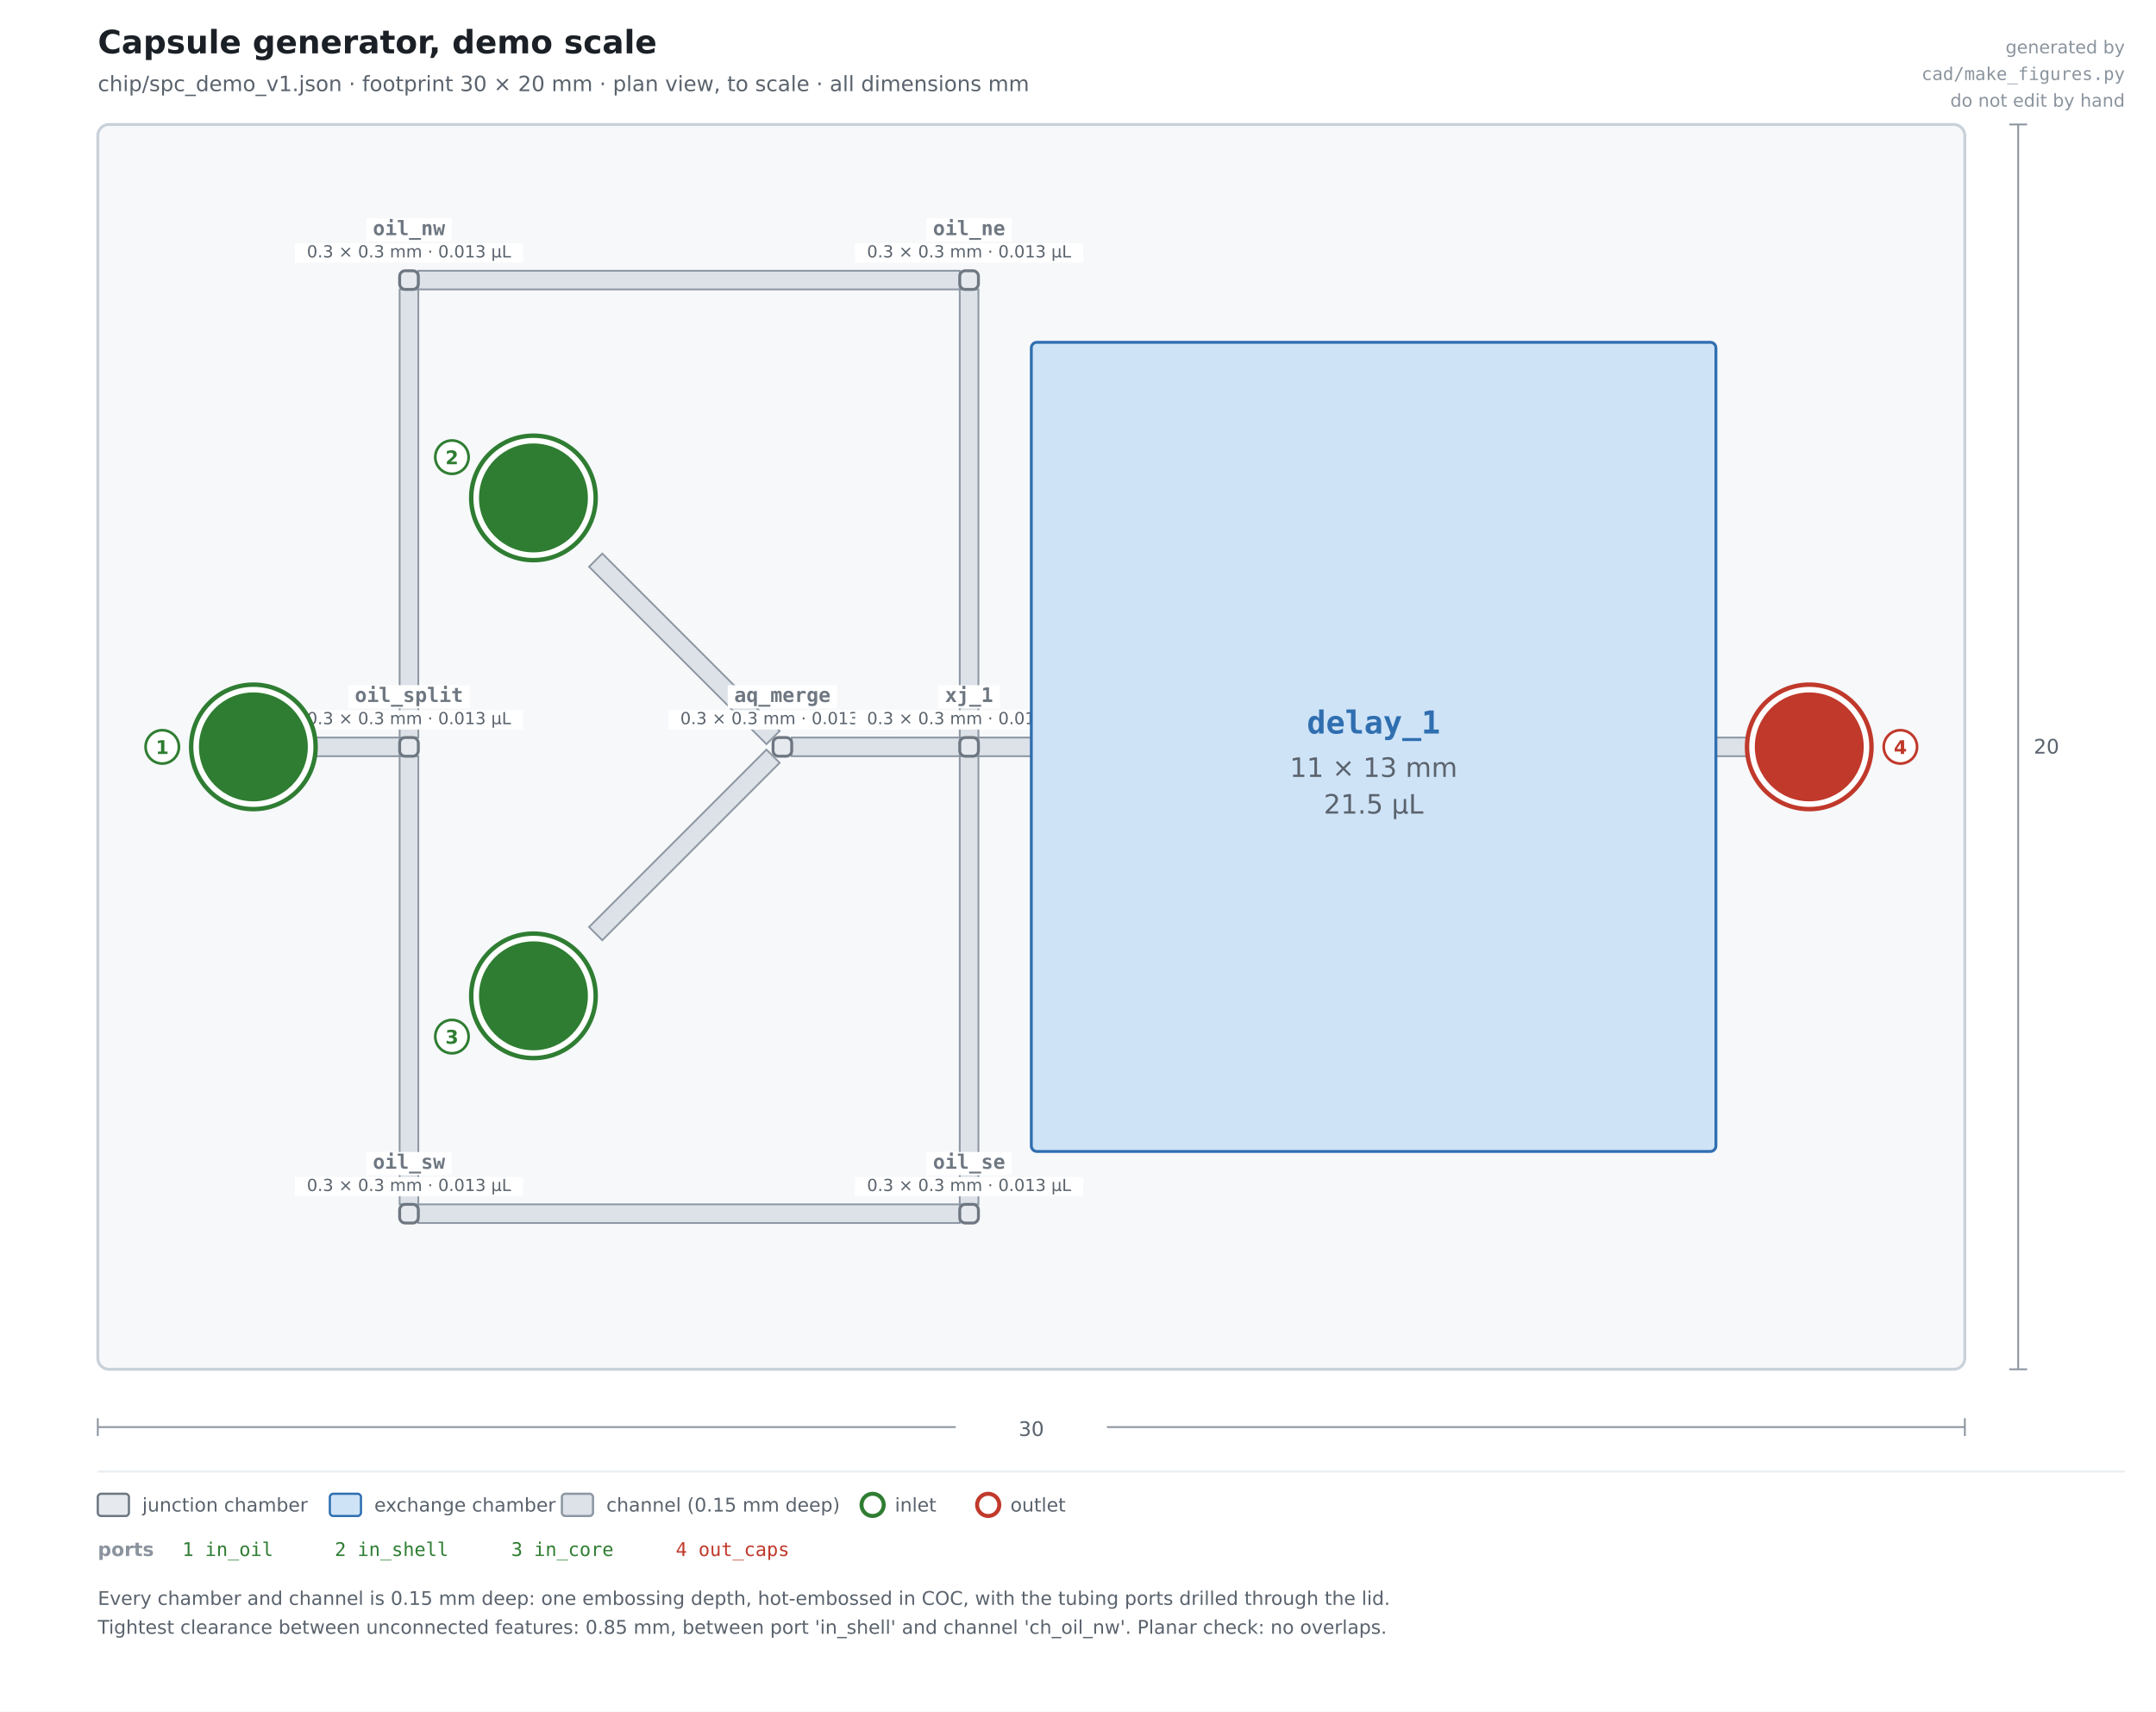
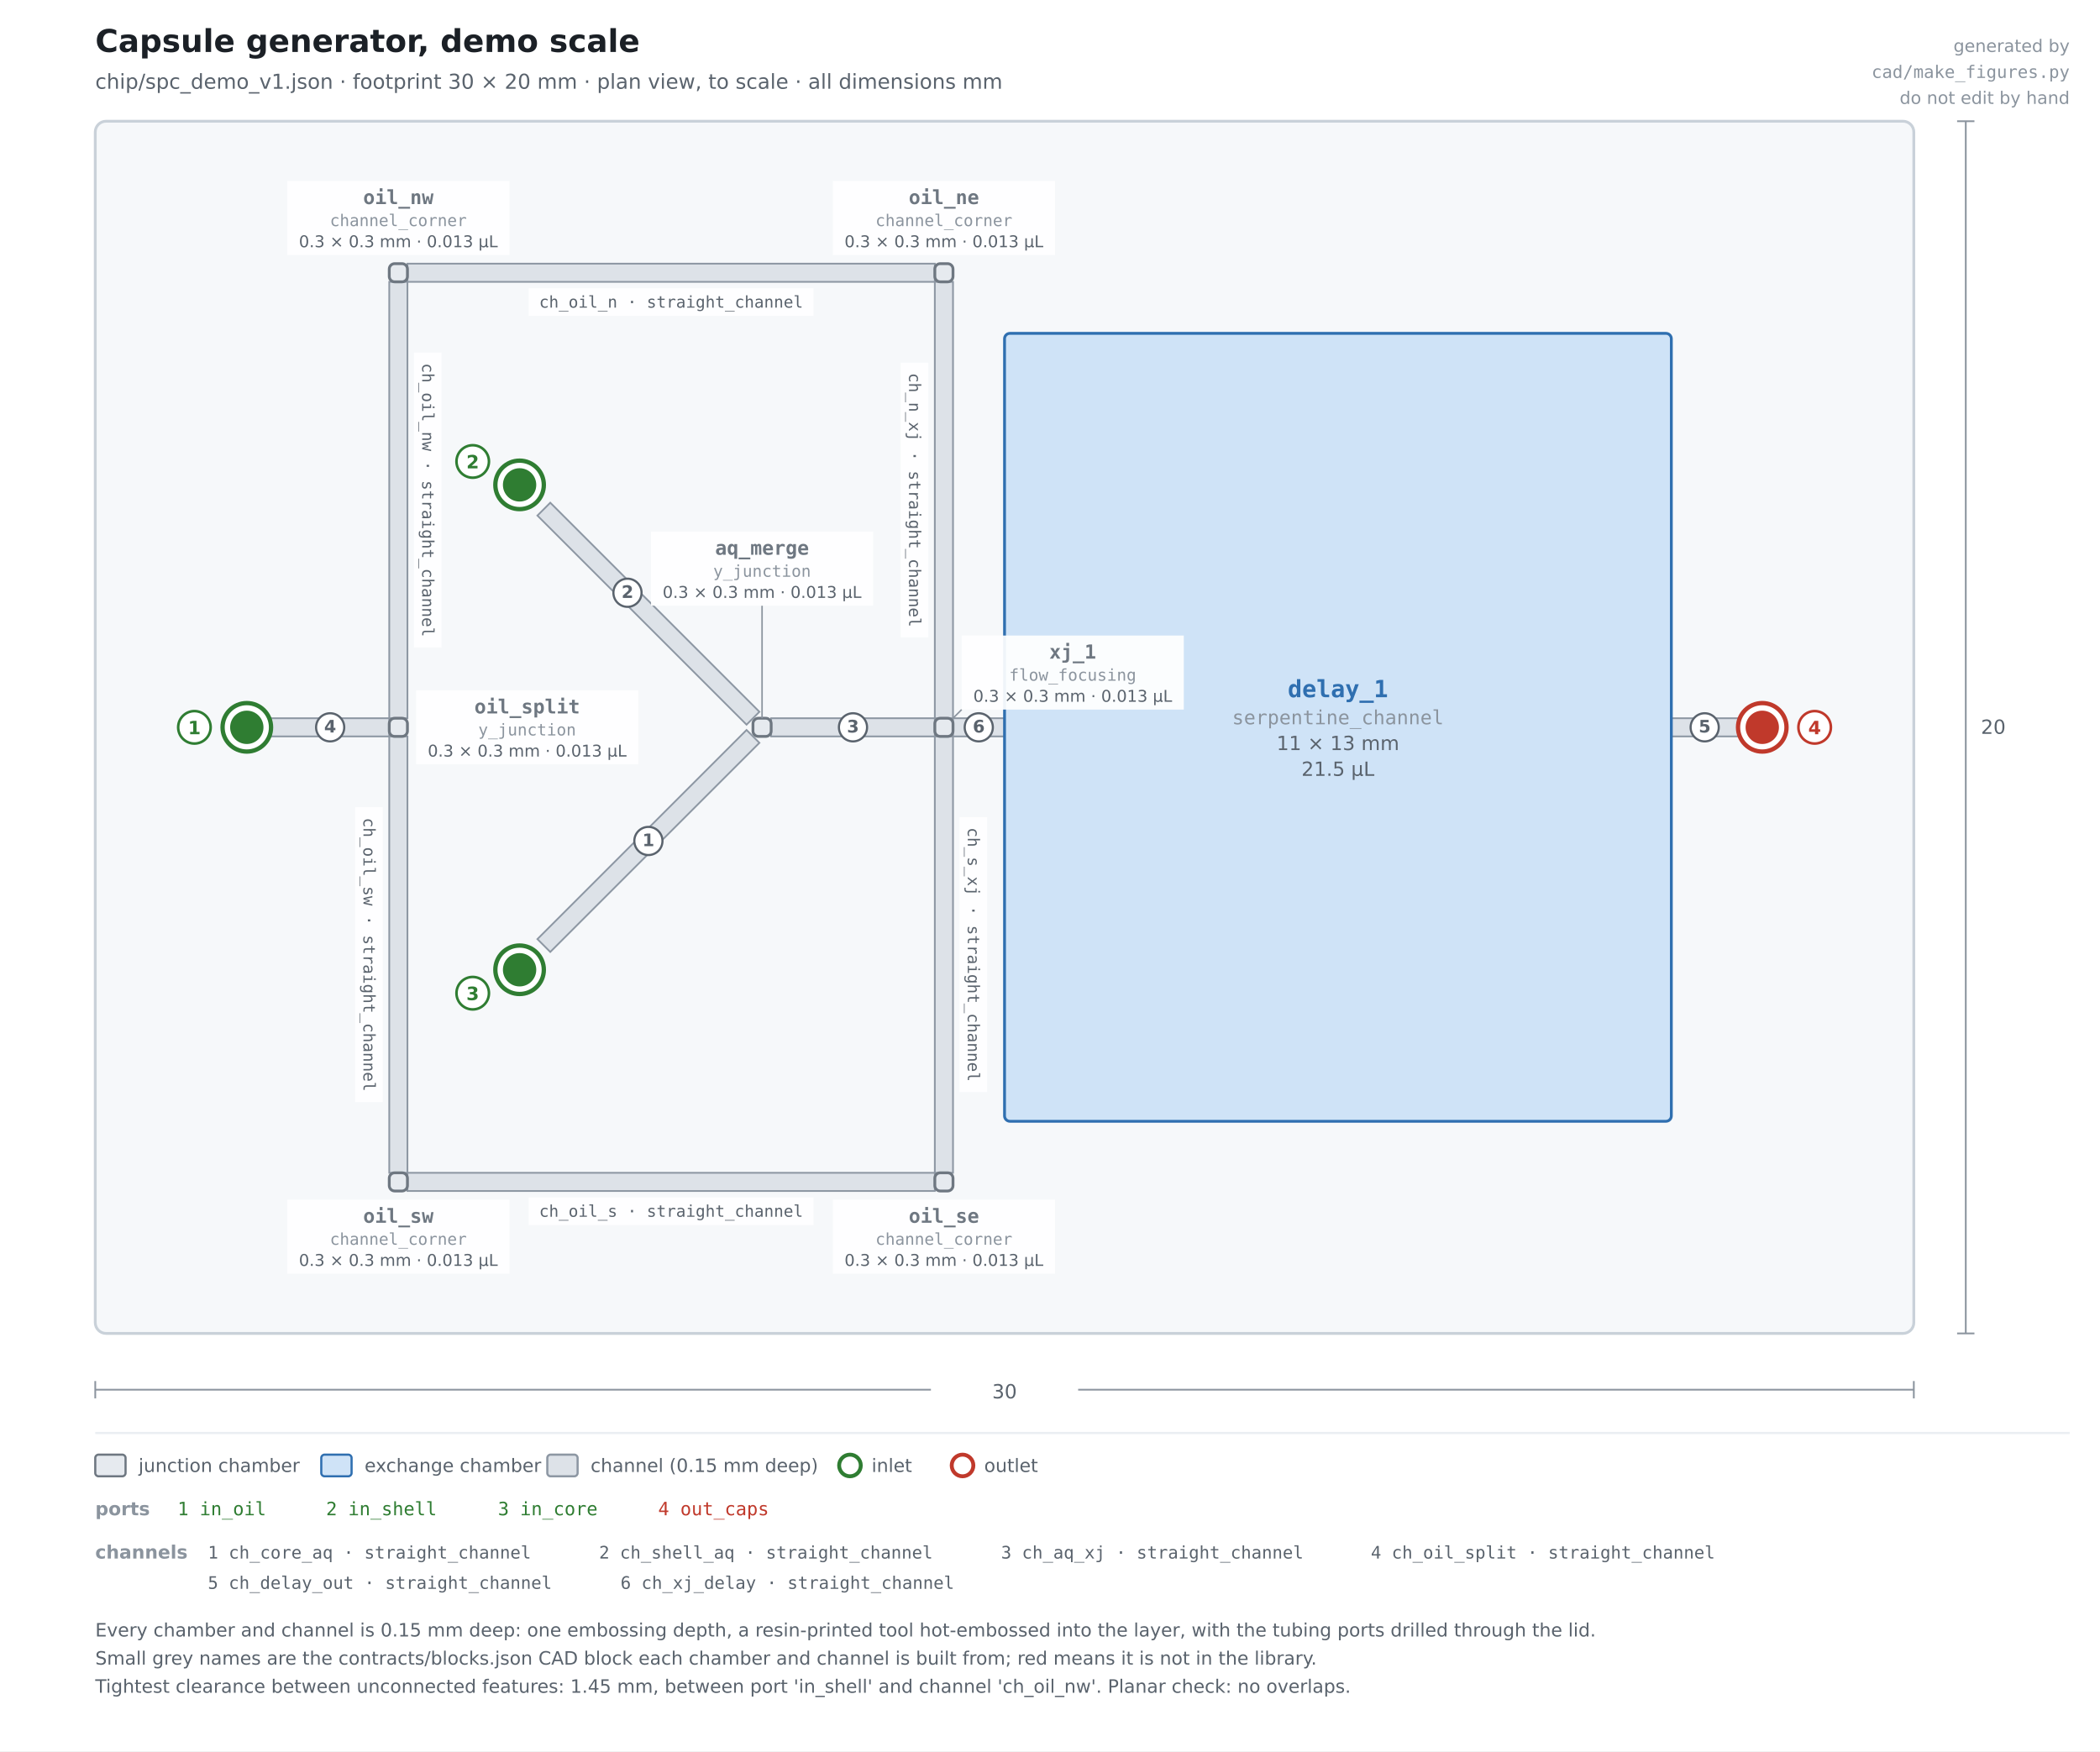
- <svg xmlns="http://www.w3.org/2000/svg" width="970" height="770" viewBox="0 0 970 770" role="img" aria-label="spc_demo_v1: plan view">
-   <rect width="970" height="770" fill="#ffffff" />
+ <svg xmlns="http://www.w3.org/2000/svg" width="970" height="809" viewBox="0 0 970 809" role="img" aria-label="spc_demo_v1: plan view">
+   <rect width="970" height="809" fill="#ffffff" />
  <text x="44" y="24" font-family="DejaVu Sans, Helvetica, Arial, sans-serif" font-size="14.5" fill="#1b2026" text-anchor="start" font-weight="bold">Capsule generator, demo scale</text>
  <text x="44" y="41" font-family="DejaVu Sans, Helvetica, Arial, sans-serif" font-size="9.5" fill="#5a636d" text-anchor="start">chip/spc_demo_v1.json   ·   footprint 30 × 20 mm   ·   plan view, to scale   ·   all dimensions mm</text>
  <text x="956" y="24" font-family="DejaVu Sans, Helvetica, Arial, sans-serif" font-size="8" fill="#8b949e" text-anchor="end">generated by</text>
  <text x="956" y="36" font-family="ui-monospace, SFMono-Regular, Menlo, monospace" font-size="8" fill="#8b949e" text-anchor="end">cad/make_figures.py</text>
  <text x="956" y="48" font-family="DejaVu Sans, Helvetica, Arial, sans-serif" font-size="8" fill="#8b949e" text-anchor="end">do not edit by hand</text>
  <rect x="44" y="56" width="840" height="560" fill="#f6f8fa" stroke="#c9d1d9" stroke-width="1.3" rx="5" />
-   <polygon points="142,331.8 179.8,331.8 179.8,340.2 142,340.2" fill="#dde2e8" stroke="#8d97a3" stroke-width="0.8" />
+   <polygon points="125.2,331.8 179.8,331.8 179.8,340.2 125.2,340.2" fill="#dde2e8" stroke="#8d97a3" stroke-width="0.8" />
  <polygon points="179.8,331.8 179.8,130.2 188.2,130.2 188.2,331.8" fill="#dde2e8" stroke="#8d97a3" stroke-width="0.8" />
  <polygon points="188.2,121.8 431.8,121.8 431.8,130.2 188.2,130.2" fill="#dde2e8" stroke="#8d97a3" stroke-width="0.8" />
  <polygon points="440.2,130.2 440.2,331.8 431.8,331.8 431.8,130.2" fill="#dde2e8" stroke="#8d97a3" stroke-width="0.8" />
  <polygon points="188.2,340.2 188.2,541.8 179.8,541.8 179.8,340.2" fill="#dde2e8" stroke="#8d97a3" stroke-width="0.8" />
  <polygon points="188.2,541.8 431.8,541.8 431.8,550.2 188.2,550.2" fill="#dde2e8" stroke="#8d97a3" stroke-width="0.8" />
  <polygon points="431.8,541.8 431.8,340.2 440.2,340.2 440.2,541.8" fill="#dde2e8" stroke="#8d97a3" stroke-width="0.8" />
-   <polygon points="270.97,249.03 350.77,328.83 344.83,334.77 265.03,254.97" fill="#dde2e8" stroke="#8d97a3" stroke-width="0.8" />
-   <polygon points="265.03,417.03 344.83,337.23 350.77,343.17 270.97,422.97" fill="#dde2e8" stroke="#8d97a3" stroke-width="0.8" />
+   <polygon points="254.17,232.23 350.77,328.83 344.83,334.77 248.23,238.17" fill="#dde2e8" stroke="#8d97a3" stroke-width="0.8" />
+   <polygon points="248.23,433.83 344.83,337.23 350.77,343.17 254.17,439.77" fill="#dde2e8" stroke="#8d97a3" stroke-width="0.8" />
  <polygon points="356.2,331.8 431.8,331.8 431.8,340.2 356.2,340.2" fill="#dde2e8" stroke="#8d97a3" stroke-width="0.8" />
  <polygon points="440.2,331.8 464,331.8 464,340.2 440.2,340.2" fill="#dde2e8" stroke="#8d97a3" stroke-width="0.8" />
-   <polygon points="772,331.8 786,331.8 786,340.2 772,340.2" fill="#dde2e8" stroke="#8d97a3" stroke-width="0.8" />
+   <polygon points="772,331.8 802.8,331.8 802.8,340.2 772,340.2" fill="#dde2e8" stroke="#8d97a3" stroke-width="0.8" />
  <rect x="179.8" y="331.8" width="8.4" height="8.4" fill="#e6eaef" stroke="#6e7781" stroke-width="1.3" rx="2.5" />
-   <rect x="156.7" y="308.24" width="54.6" height="10.44" fill="#ffffff" stroke="none" />
-   <text x="184" y="315.8" font-family="ui-monospace, SFMono-Regular, Menlo, monospace" font-size="9" fill="#6e7781" text-anchor="middle" font-weight="bold">oil_split</text>
-   <rect x="132.7" y="319.5" width="102.6" height="8.7" fill="#ffffff" stroke="none" />
-   <text x="184" y="325.8" font-family="DejaVu Sans, Helvetica, Arial, sans-serif" font-size="7.5" fill="#5a636d" text-anchor="middle">0.3 × 0.3 mm · 0.013 µL</text>
  <rect x="179.8" y="121.8" width="8.4" height="8.4" fill="#e6eaef" stroke="#6e7781" stroke-width="1.3" rx="2.5" />
-   <rect x="164.8" y="98.24" width="38.4" height="10.44" fill="#ffffff" stroke="none" />
-   <text x="184" y="105.8" font-family="ui-monospace, SFMono-Regular, Menlo, monospace" font-size="9" fill="#6e7781" text-anchor="middle" font-weight="bold">oil_nw</text>
-   <rect x="132.7" y="109.5" width="102.6" height="8.7" fill="#ffffff" stroke="none" />
-   <text x="184" y="115.8" font-family="DejaVu Sans, Helvetica, Arial, sans-serif" font-size="7.5" fill="#5a636d" text-anchor="middle">0.3 × 0.3 mm · 0.013 µL</text>
  <rect x="431.8" y="121.8" width="8.4" height="8.4" fill="#e6eaef" stroke="#6e7781" stroke-width="1.3" rx="2.5" />
-   <rect x="416.8" y="98.24" width="38.4" height="10.44" fill="#ffffff" stroke="none" />
-   <text x="436" y="105.8" font-family="ui-monospace, SFMono-Regular, Menlo, monospace" font-size="9" fill="#6e7781" text-anchor="middle" font-weight="bold">oil_ne</text>
-   <rect x="384.7" y="109.5" width="102.6" height="8.7" fill="#ffffff" stroke="none" />
-   <text x="436" y="115.8" font-family="DejaVu Sans, Helvetica, Arial, sans-serif" font-size="7.5" fill="#5a636d" text-anchor="middle">0.3 × 0.3 mm · 0.013 µL</text>
  <rect x="179.8" y="541.8" width="8.4" height="8.4" fill="#e6eaef" stroke="#6e7781" stroke-width="1.3" rx="2.5" />
-   <rect x="164.8" y="518.24" width="38.4" height="10.44" fill="#ffffff" stroke="none" />
-   <text x="184" y="525.8" font-family="ui-monospace, SFMono-Regular, Menlo, monospace" font-size="9" fill="#6e7781" text-anchor="middle" font-weight="bold">oil_sw</text>
-   <rect x="132.7" y="529.5" width="102.6" height="8.7" fill="#ffffff" stroke="none" />
-   <text x="184" y="535.8" font-family="DejaVu Sans, Helvetica, Arial, sans-serif" font-size="7.5" fill="#5a636d" text-anchor="middle">0.3 × 0.3 mm · 0.013 µL</text>
  <rect x="431.8" y="541.8" width="8.4" height="8.4" fill="#e6eaef" stroke="#6e7781" stroke-width="1.3" rx="2.5" />
-   <rect x="416.8" y="518.24" width="38.4" height="10.44" fill="#ffffff" stroke="none" />
-   <text x="436" y="525.8" font-family="ui-monospace, SFMono-Regular, Menlo, monospace" font-size="9" fill="#6e7781" text-anchor="middle" font-weight="bold">oil_se</text>
-   <rect x="384.7" y="529.5" width="102.6" height="8.7" fill="#ffffff" stroke="none" />
-   <text x="436" y="535.8" font-family="DejaVu Sans, Helvetica, Arial, sans-serif" font-size="7.5" fill="#5a636d" text-anchor="middle">0.3 × 0.3 mm · 0.013 µL</text>
  <rect x="347.8" y="331.8" width="8.4" height="8.4" fill="#e6eaef" stroke="#6e7781" stroke-width="1.3" rx="2.5" />
-   <rect x="327.4" y="308.24" width="49.2" height="10.44" fill="#ffffff" stroke="none" />
-   <text x="352" y="315.8" font-family="ui-monospace, SFMono-Regular, Menlo, monospace" font-size="9" fill="#6e7781" text-anchor="middle" font-weight="bold">aq_merge</text>
-   <rect x="300.7" y="319.5" width="102.6" height="8.7" fill="#ffffff" stroke="none" />
-   <text x="352" y="325.8" font-family="DejaVu Sans, Helvetica, Arial, sans-serif" font-size="7.5" fill="#5a636d" text-anchor="middle">0.3 × 0.3 mm · 0.013 µL</text>
  <rect x="431.8" y="331.8" width="8.4" height="8.4" fill="#e6eaef" stroke="#6e7781" stroke-width="1.3" rx="2.5" />
-   <rect x="422.2" y="308.24" width="27.6" height="10.44" fill="#ffffff" stroke="none" />
-   <text x="436" y="315.8" font-family="ui-monospace, SFMono-Regular, Menlo, monospace" font-size="9" fill="#6e7781" text-anchor="middle" font-weight="bold">xj_1</text>
-   <rect x="384.7" y="319.5" width="102.6" height="8.7" fill="#ffffff" stroke="none" />
-   <text x="436" y="325.8" font-family="DejaVu Sans, Helvetica, Arial, sans-serif" font-size="7.5" fill="#5a636d" text-anchor="middle">0.3 × 0.3 mm · 0.013 µL</text>
  <rect x="464" y="154" width="308" height="364" fill="#cfe3f7" stroke="#2f6fb0" stroke-width="1.3" rx="2.5" />
-   <text x="618" y="330" font-family="ui-monospace, SFMono-Regular, Menlo, monospace" font-size="14.25" fill="#2f6fb0" text-anchor="middle" font-weight="bold">delay_1</text>
-   <text x="618" y="349.5" font-family="DejaVu Sans, Helvetica, Arial, sans-serif" font-size="12" fill="#5a636d" text-anchor="middle">11 × 13 mm</text>
-   <text x="618" y="366" font-family="DejaVu Sans, Helvetica, Arial, sans-serif" font-size="12" fill="#5a636d" text-anchor="middle">21.5 µL</text>
-   <circle cx="114" cy="336" r="28" fill="#ffffff" stroke="#2f7d32" stroke-width="2" />
-   <circle cx="114" cy="336" r="24.5" fill="#2f7d32" stroke="none" />
-   <circle cx="73" cy="336" r="7.5" fill="#ffffff" stroke="#2f7d32" stroke-width="1.2" />
-   <text x="73" y="339.2" font-family="DejaVu Sans, Helvetica, Arial, sans-serif" font-size="8.5" fill="#2f7d32" text-anchor="middle" font-weight="bold">1</text>
-   <circle cx="240" cy="224" r="28" fill="#ffffff" stroke="#2f7d32" stroke-width="2" />
-   <circle cx="240" cy="224" r="24.5" fill="#2f7d32" stroke="none" />
-   <circle cx="203.33" cy="205.66" r="7.5" fill="#ffffff" stroke="#2f7d32" stroke-width="1.2" />
-   <text x="203.33" y="208.86" font-family="DejaVu Sans, Helvetica, Arial, sans-serif" font-size="8.5" fill="#2f7d32" text-anchor="middle" font-weight="bold">2</text>
-   <circle cx="240" cy="448" r="28" fill="#ffffff" stroke="#2f7d32" stroke-width="2" />
-   <circle cx="240" cy="448" r="24.5" fill="#2f7d32" stroke="none" />
-   <circle cx="203.33" cy="466.34" r="7.5" fill="#ffffff" stroke="#2f7d32" stroke-width="1.2" />
-   <text x="203.33" y="469.54" font-family="DejaVu Sans, Helvetica, Arial, sans-serif" font-size="8.5" fill="#2f7d32" text-anchor="middle" font-weight="bold">3</text>
-   <circle cx="814" cy="336" r="28" fill="#ffffff" stroke="#c0392b" stroke-width="2" />
-   <circle cx="814" cy="336" r="24.5" fill="#c0392b" stroke="none" />
-   <circle cx="855" cy="336" r="7.5" fill="#ffffff" stroke="#c0392b" stroke-width="1.2" />
-   <text x="855" y="339.2" font-family="DejaVu Sans, Helvetica, Arial, sans-serif" font-size="8.5" fill="#c0392b" text-anchor="middle" font-weight="bold">4</text>
+   <text x="618" y="322.1" font-family="ui-monospace, SFMono-Regular, Menlo, monospace" font-size="11" fill="#2f6fb0" text-anchor="middle" font-weight="bold">delay_1</text>
+   <text x="618" y="334.6" font-family="ui-monospace, SFMono-Regular, Menlo, monospace" font-size="9.02" fill="#8b949e" text-anchor="middle">serpentine_channel</text>
+   <text x="618" y="346.51" font-family="DejaVu Sans, Helvetica, Arial, sans-serif" font-size="9.02" fill="#5a636d" text-anchor="middle">11 × 13 mm</text>
+   <text x="618" y="358.41" font-family="DejaVu Sans, Helvetica, Arial, sans-serif" font-size="9.02" fill="#5a636d" text-anchor="middle">21.5 µL</text>
+   <line x1="352" y1="279.8" x2="352" y2="331.8" stroke="#8b949e" stroke-width="0.7" />
+   <line x1="444.2" y1="327.8" x2="440.2" y2="331.8" stroke="#8b949e" stroke-width="0.7" />
+   <rect x="192.2" y="318.9" width="102.6" height="34.2" fill="#ffffff" stroke="none" opacity="0.92" />
+   <text x="243.5" y="329.58" font-family="ui-monospace, SFMono-Regular, Menlo, monospace" font-size="9" fill="#6e7781" text-anchor="middle" font-weight="bold">oil_split</text>
+   <text x="243.5" y="339.75" font-family="ui-monospace, SFMono-Regular, Menlo, monospace" font-size="7.5" fill="#8b949e" text-anchor="middle">y_junction</text>
+   <text x="243.5" y="349.5" font-family="DejaVu Sans, Helvetica, Arial, sans-serif" font-size="7.5" fill="#5a636d" text-anchor="middle">0.3 × 0.3 mm · 0.013 µL</text>
+   <rect x="132.7" y="83.6" width="102.6" height="34.2" fill="#ffffff" stroke="none" opacity="0.92" />
+   <text x="184" y="94.28" font-family="ui-monospace, SFMono-Regular, Menlo, monospace" font-size="9" fill="#6e7781" text-anchor="middle" font-weight="bold">oil_nw</text>
+   <text x="184" y="104.45" font-family="ui-monospace, SFMono-Regular, Menlo, monospace" font-size="7.5" fill="#8b949e" text-anchor="middle">channel_corner</text>
+   <text x="184" y="114.2" font-family="DejaVu Sans, Helvetica, Arial, sans-serif" font-size="7.5" fill="#5a636d" text-anchor="middle">0.3 × 0.3 mm · 0.013 µL</text>
+   <rect x="132.7" y="554.2" width="102.6" height="34.2" fill="#ffffff" stroke="none" opacity="0.92" />
+   <text x="184" y="564.88" font-family="ui-monospace, SFMono-Regular, Menlo, monospace" font-size="9" fill="#6e7781" text-anchor="middle" font-weight="bold">oil_sw</text>
+   <text x="184" y="575.05" font-family="ui-monospace, SFMono-Regular, Menlo, monospace" font-size="7.5" fill="#8b949e" text-anchor="middle">channel_corner</text>
+   <text x="184" y="584.8" font-family="DejaVu Sans, Helvetica, Arial, sans-serif" font-size="7.5" fill="#5a636d" text-anchor="middle">0.3 × 0.3 mm · 0.013 µL</text>
+   <rect x="384.7" y="83.6" width="102.6" height="34.2" fill="#ffffff" stroke="none" opacity="0.92" />
+   <text x="436" y="94.28" font-family="ui-monospace, SFMono-Regular, Menlo, monospace" font-size="9" fill="#6e7781" text-anchor="middle" font-weight="bold">oil_ne</text>
+   <text x="436" y="104.45" font-family="ui-monospace, SFMono-Regular, Menlo, monospace" font-size="7.5" fill="#8b949e" text-anchor="middle">channel_corner</text>
+   <text x="436" y="114.2" font-family="DejaVu Sans, Helvetica, Arial, sans-serif" font-size="7.5" fill="#5a636d" text-anchor="middle">0.3 × 0.3 mm · 0.013 µL</text>
+   <rect x="384.7" y="554.2" width="102.6" height="34.2" fill="#ffffff" stroke="none" opacity="0.92" />
+   <text x="436" y="564.88" font-family="ui-monospace, SFMono-Regular, Menlo, monospace" font-size="9" fill="#6e7781" text-anchor="middle" font-weight="bold">oil_se</text>
+   <text x="436" y="575.05" font-family="ui-monospace, SFMono-Regular, Menlo, monospace" font-size="7.5" fill="#8b949e" text-anchor="middle">channel_corner</text>
+   <text x="436" y="584.8" font-family="DejaVu Sans, Helvetica, Arial, sans-serif" font-size="7.5" fill="#5a636d" text-anchor="middle">0.3 × 0.3 mm · 0.013 µL</text>
+   <rect x="300.7" y="245.6" width="102.6" height="34.2" fill="#ffffff" stroke="none" opacity="0.92" />
+   <text x="352" y="256.28" font-family="ui-monospace, SFMono-Regular, Menlo, monospace" font-size="9" fill="#6e7781" text-anchor="middle" font-weight="bold">aq_merge</text>
+   <text x="352" y="266.45" font-family="ui-monospace, SFMono-Regular, Menlo, monospace" font-size="7.5" fill="#8b949e" text-anchor="middle">y_junction</text>
+   <text x="352" y="276.2" font-family="DejaVu Sans, Helvetica, Arial, sans-serif" font-size="7.5" fill="#5a636d" text-anchor="middle">0.3 × 0.3 mm · 0.013 µL</text>
+   <rect x="444.2" y="293.6" width="102.6" height="34.2" fill="#ffffff" stroke="none" opacity="0.92" />
+   <text x="495.5" y="304.28" font-family="ui-monospace, SFMono-Regular, Menlo, monospace" font-size="9" fill="#6e7781" text-anchor="middle" font-weight="bold">xj_1</text>
+   <text x="495.5" y="314.45" font-family="ui-monospace, SFMono-Regular, Menlo, monospace" font-size="7.5" fill="#8b949e" text-anchor="middle">flow_focusing</text>
+   <text x="495.5" y="324.2" font-family="DejaVu Sans, Helvetica, Arial, sans-serif" font-size="7.5" fill="#5a636d" text-anchor="middle">0.3 × 0.3 mm · 0.013 µL</text>
+   <polygon points="244.22,133.2 375.77,133.2 375.77,145.95 244.22,145.95" fill="#ffffff" stroke="none" opacity="0.92" />
+   <text x="310" y="142.12" font-family="ui-monospace, SFMono-Regular, Menlo, monospace" font-size="7.5" fill="#5a636d" text-anchor="middle">ch_oil_n · straight_channel</text>
+   <polygon points="244.22,553.2 375.77,553.2 375.77,565.95 244.22,565.95" fill="#ffffff" stroke="none" opacity="0.92" />
+   <text x="310" y="562.12" font-family="ui-monospace, SFMono-Regular, Menlo, monospace" font-size="7.5" fill="#5a636d" text-anchor="middle">ch_oil_s · straight_channel</text>
+   <polygon points="176.8,372.9 176.8,509.1 164.05,509.1 164.05,372.9" fill="#ffffff" stroke="none" opacity="0.92" />
+   <text x="170.43" y="443.55" font-family="ui-monospace, SFMono-Regular, Menlo, monospace" font-size="7.5" fill="#5a636d" text-anchor="middle" transform="rotate(90 170.43 441)">ch_oil_sw · straight_channel</text>
+   <polygon points="455.95,377.55 455.95,504.45 443.2,504.45 443.2,377.55" fill="#ffffff" stroke="none" opacity="0.92" />
+   <text x="449.57" y="443.55" font-family="ui-monospace, SFMono-Regular, Menlo, monospace" font-size="7.5" fill="#5a636d" text-anchor="middle" transform="rotate(90 449.57 441)">ch_s_xj · straight_channel</text>
+   <polygon points="203.95,162.9 203.95,299.1 191.2,299.1 191.2,162.9" fill="#ffffff" stroke="none" opacity="0.92" />
+   <text x="197.57" y="233.55" font-family="ui-monospace, SFMono-Regular, Menlo, monospace" font-size="7.5" fill="#5a636d" text-anchor="middle" transform="rotate(90 197.57 231)">ch_oil_nw · straight_channel</text>
+   <polygon points="428.8,167.55 428.8,294.45 416.05,294.45 416.05,167.55" fill="#ffffff" stroke="none" opacity="0.92" />
+   <text x="422.43" y="233.55" font-family="ui-monospace, SFMono-Regular, Menlo, monospace" font-size="7.5" fill="#5a636d" text-anchor="middle" transform="rotate(90 422.43 231)">ch_n_xj · straight_channel</text>
+   <circle cx="114" cy="336" r="11.2" fill="#ffffff" stroke="#2f7d32" stroke-width="2" />
+   <circle cx="114" cy="336" r="7.7" fill="#2f7d32" stroke="none" />
+   <circle cx="89.8" cy="336" r="7.5" fill="#ffffff" stroke="#2f7d32" stroke-width="1.2" />
+   <text x="89.8" y="339.2" font-family="DejaVu Sans, Helvetica, Arial, sans-serif" font-size="8.5" fill="#2f7d32" text-anchor="middle" font-weight="bold">1</text>
+   <circle cx="240" cy="224" r="11.2" fill="#ffffff" stroke="#2f7d32" stroke-width="2" />
+   <circle cx="240" cy="224" r="7.7" fill="#2f7d32" stroke="none" />
+   <circle cx="218.35" cy="213.18" r="7.5" fill="#ffffff" stroke="#2f7d32" stroke-width="1.2" />
+   <text x="218.35" y="216.38" font-family="DejaVu Sans, Helvetica, Arial, sans-serif" font-size="8.5" fill="#2f7d32" text-anchor="middle" font-weight="bold">2</text>
+   <circle cx="240" cy="448" r="11.2" fill="#ffffff" stroke="#2f7d32" stroke-width="2" />
+   <circle cx="240" cy="448" r="7.7" fill="#2f7d32" stroke="none" />
+   <circle cx="218.35" cy="458.82" r="7.5" fill="#ffffff" stroke="#2f7d32" stroke-width="1.2" />
+   <text x="218.35" y="462.02" font-family="DejaVu Sans, Helvetica, Arial, sans-serif" font-size="8.5" fill="#2f7d32" text-anchor="middle" font-weight="bold">3</text>
+   <circle cx="814" cy="336" r="11.2" fill="#ffffff" stroke="#c0392b" stroke-width="2" />
+   <circle cx="814" cy="336" r="7.7" fill="#c0392b" stroke="none" />
+   <circle cx="838.2" cy="336" r="7.5" fill="#ffffff" stroke="#c0392b" stroke-width="1.2" />
+   <text x="838.2" y="339.2" font-family="DejaVu Sans, Helvetica, Arial, sans-serif" font-size="8.5" fill="#c0392b" text-anchor="middle" font-weight="bold">4</text>
+   <circle cx="299.5" cy="388.5" r="6.5" fill="#ffffff" stroke="#5a636d" stroke-width="1" />
+   <text x="299.5" y="390.9" font-family="DejaVu Sans, Helvetica, Arial, sans-serif" font-size="8" fill="#5a636d" text-anchor="middle" font-weight="bold">1</text>
+   <circle cx="289.84" cy="273.84" r="6.5" fill="#ffffff" stroke="#5a636d" stroke-width="1" />
+   <text x="289.84" y="276.24" font-family="DejaVu Sans, Helvetica, Arial, sans-serif" font-size="8" fill="#5a636d" text-anchor="middle" font-weight="bold">2</text>
+   <circle cx="394" cy="336" r="6.5" fill="#ffffff" stroke="#5a636d" stroke-width="1" />
+   <text x="394" y="338.4" font-family="DejaVu Sans, Helvetica, Arial, sans-serif" font-size="8" fill="#5a636d" text-anchor="middle" font-weight="bold">3</text>
+   <circle cx="152.5" cy="336" r="6.5" fill="#ffffff" stroke="#5a636d" stroke-width="1" />
+   <text x="152.5" y="338.4" font-family="DejaVu Sans, Helvetica, Arial, sans-serif" font-size="8" fill="#5a636d" text-anchor="middle" font-weight="bold">4</text>
+   <circle cx="787.4" cy="336" r="6.5" fill="#ffffff" stroke="#5a636d" stroke-width="1" />
+   <text x="787.4" y="338.4" font-family="DejaVu Sans, Helvetica, Arial, sans-serif" font-size="8" fill="#5a636d" text-anchor="middle" font-weight="bold">5</text>
+   <circle cx="452.1" cy="336" r="6.5" fill="#ffffff" stroke="#5a636d" stroke-width="1" />
+   <text x="452.1" y="338.4" font-family="DejaVu Sans, Helvetica, Arial, sans-serif" font-size="8" fill="#5a636d" text-anchor="middle" font-weight="bold">6</text>
  <line x1="44" y1="642" x2="884" y2="642" stroke="#8b949e" stroke-width="0.8" />
  <line x1="44" y1="638" x2="44" y2="646" stroke="#8b949e" stroke-width="0.8" />
  <line x1="884" y1="638" x2="884" y2="646" stroke="#8b949e" stroke-width="0.8" />
  <rect x="430" y="635" width="68" height="14" fill="#ffffff" stroke="none" />
  <text x="464" y="646" font-family="DejaVu Sans, Helvetica, Arial, sans-serif" font-size="9" fill="#5a636d" text-anchor="middle">30</text>
  <line x1="908" y1="56" x2="908" y2="616" stroke="#8b949e" stroke-width="0.8" />
  <line x1="904" y1="56" x2="912" y2="56" stroke="#8b949e" stroke-width="0.8" />
  <line x1="904" y1="616" x2="912" y2="616" stroke="#8b949e" stroke-width="0.8" />
  <text x="915" y="339" font-family="DejaVu Sans, Helvetica, Arial, sans-serif" font-size="9" fill="#5a636d" text-anchor="start">20</text>
  <line x1="44" y1="662" x2="956" y2="662" stroke="#eaeef2" stroke-width="1" />
  <rect x="44" y="672" width="14" height="10" fill="#e6eaef" stroke="#6e7781" stroke-width="1" rx="1.5" />
  <text x="64" y="680" font-family="DejaVu Sans, Helvetica, Arial, sans-serif" font-size="8.5" fill="#5a636d" text-anchor="start">junction chamber</text>
  <rect x="148.4" y="672" width="14" height="10" fill="#cfe3f7" stroke="#2f6fb0" stroke-width="1" rx="1.5" />
  <text x="168.4" y="680" font-family="DejaVu Sans, Helvetica, Arial, sans-serif" font-size="8.5" fill="#5a636d" text-anchor="start">exchange chamber</text>
  <rect x="252.8" y="672" width="14" height="10" fill="#dde2e8" stroke="#8d97a3" stroke-width="1" rx="1.5" />
  <text x="272.8" y="680" font-family="DejaVu Sans, Helvetica, Arial, sans-serif" font-size="8.5" fill="#5a636d" text-anchor="start">channel (0.15 mm deep)</text>
  <circle cx="392.6" cy="677" r="5" fill="#ffffff" stroke="#2f7d32" stroke-width="1.8" />
  <text x="402.6" y="680" font-family="DejaVu Sans, Helvetica, Arial, sans-serif" font-size="8.5" fill="#5a636d" text-anchor="start">inlet</text>
  <circle cx="444.6" cy="677" r="5" fill="#ffffff" stroke="#c0392b" stroke-width="1.8" />
  <text x="454.6" y="680" font-family="DejaVu Sans, Helvetica, Arial, sans-serif" font-size="8.5" fill="#5a636d" text-anchor="start">outlet</text>
  <text x="44" y="700" font-family="DejaVu Sans, Helvetica, Arial, sans-serif" font-size="8.5" fill="#8b949e" text-anchor="start" font-weight="bold">ports</text>
  <text x="82" y="700" font-family="ui-monospace, SFMono-Regular, Menlo, monospace" font-size="8.5" fill="#2f7d32" text-anchor="start">1  in_oil</text>
  <text x="150.6" y="700" font-family="ui-monospace, SFMono-Regular, Menlo, monospace" font-size="8.5" fill="#2f7d32" text-anchor="start">2  in_shell</text>
  <text x="230" y="700" font-family="ui-monospace, SFMono-Regular, Menlo, monospace" font-size="8.5" fill="#2f7d32" text-anchor="start">3  in_core</text>
  <text x="304" y="700" font-family="ui-monospace, SFMono-Regular, Menlo, monospace" font-size="8.5" fill="#c0392b" text-anchor="start">4  out_caps</text>
-   <text x="44" y="722" font-family="DejaVu Sans, Helvetica, Arial, sans-serif" font-size="8.5" fill="#5a636d" text-anchor="start">Every chamber and channel is 0.15 mm deep: one embossing depth, hot-embossed in COC, with the tubing ports drilled through the lid.</text>
-   <text x="44" y="735" font-family="DejaVu Sans, Helvetica, Arial, sans-serif" font-size="8.5" fill="#5a636d" text-anchor="start">Tightest clearance between unconnected features: 0.85 mm, between port 'in_shell' and channel 'ch_oil_nw'. Planar check: no overlaps.</text>
+   <text x="44" y="720" font-family="DejaVu Sans, Helvetica, Arial, sans-serif" font-size="8.5" fill="#8b949e" text-anchor="start" font-weight="bold">channels</text>
+   <text x="96" y="720" font-family="ui-monospace, SFMono-Regular, Menlo, monospace" font-size="8" fill="#5a636d" text-anchor="start">1  ch_core_aq · straight_channel</text>
+   <text x="276.72" y="720" font-family="ui-monospace, SFMono-Regular, Menlo, monospace" font-size="8" fill="#5a636d" text-anchor="start">2  ch_shell_aq · straight_channel</text>
+   <text x="462.4" y="720" font-family="ui-monospace, SFMono-Regular, Menlo, monospace" font-size="8" fill="#5a636d" text-anchor="start">3  ch_aq_xj · straight_channel</text>
+   <text x="633.2" y="720" font-family="ui-monospace, SFMono-Regular, Menlo, monospace" font-size="8" fill="#5a636d" text-anchor="start">4  ch_oil_split · straight_channel</text>
+   <text x="96" y="734" font-family="ui-monospace, SFMono-Regular, Menlo, monospace" font-size="8" fill="#5a636d" text-anchor="start">5  ch_delay_out · straight_channel</text>
+   <text x="286.64" y="734" font-family="ui-monospace, SFMono-Regular, Menlo, monospace" font-size="8" fill="#5a636d" text-anchor="start">6  ch_xj_delay · straight_channel</text>
+   <text x="44" y="756" font-family="DejaVu Sans, Helvetica, Arial, sans-serif" font-size="8.5" fill="#5a636d" text-anchor="start">Every chamber and channel is 0.15 mm deep: one embossing depth, a resin-printed tool hot-embossed into the layer, with the tubing ports drilled through the lid.</text>
+   <text x="44" y="769" font-family="DejaVu Sans, Helvetica, Arial, sans-serif" font-size="8.5" fill="#5a636d" text-anchor="start">Small grey names are the contracts/blocks.json CAD block each chamber and channel is built from; red means it is not in the library.</text>
+   <text x="44" y="782" font-family="DejaVu Sans, Helvetica, Arial, sans-serif" font-size="8.5" fill="#5a636d" text-anchor="start">Tightest clearance between unconnected features: 1.45 mm, between port 'in_shell' and channel 'ch_oil_nw'. Planar check: no overlaps.</text>
</svg>
